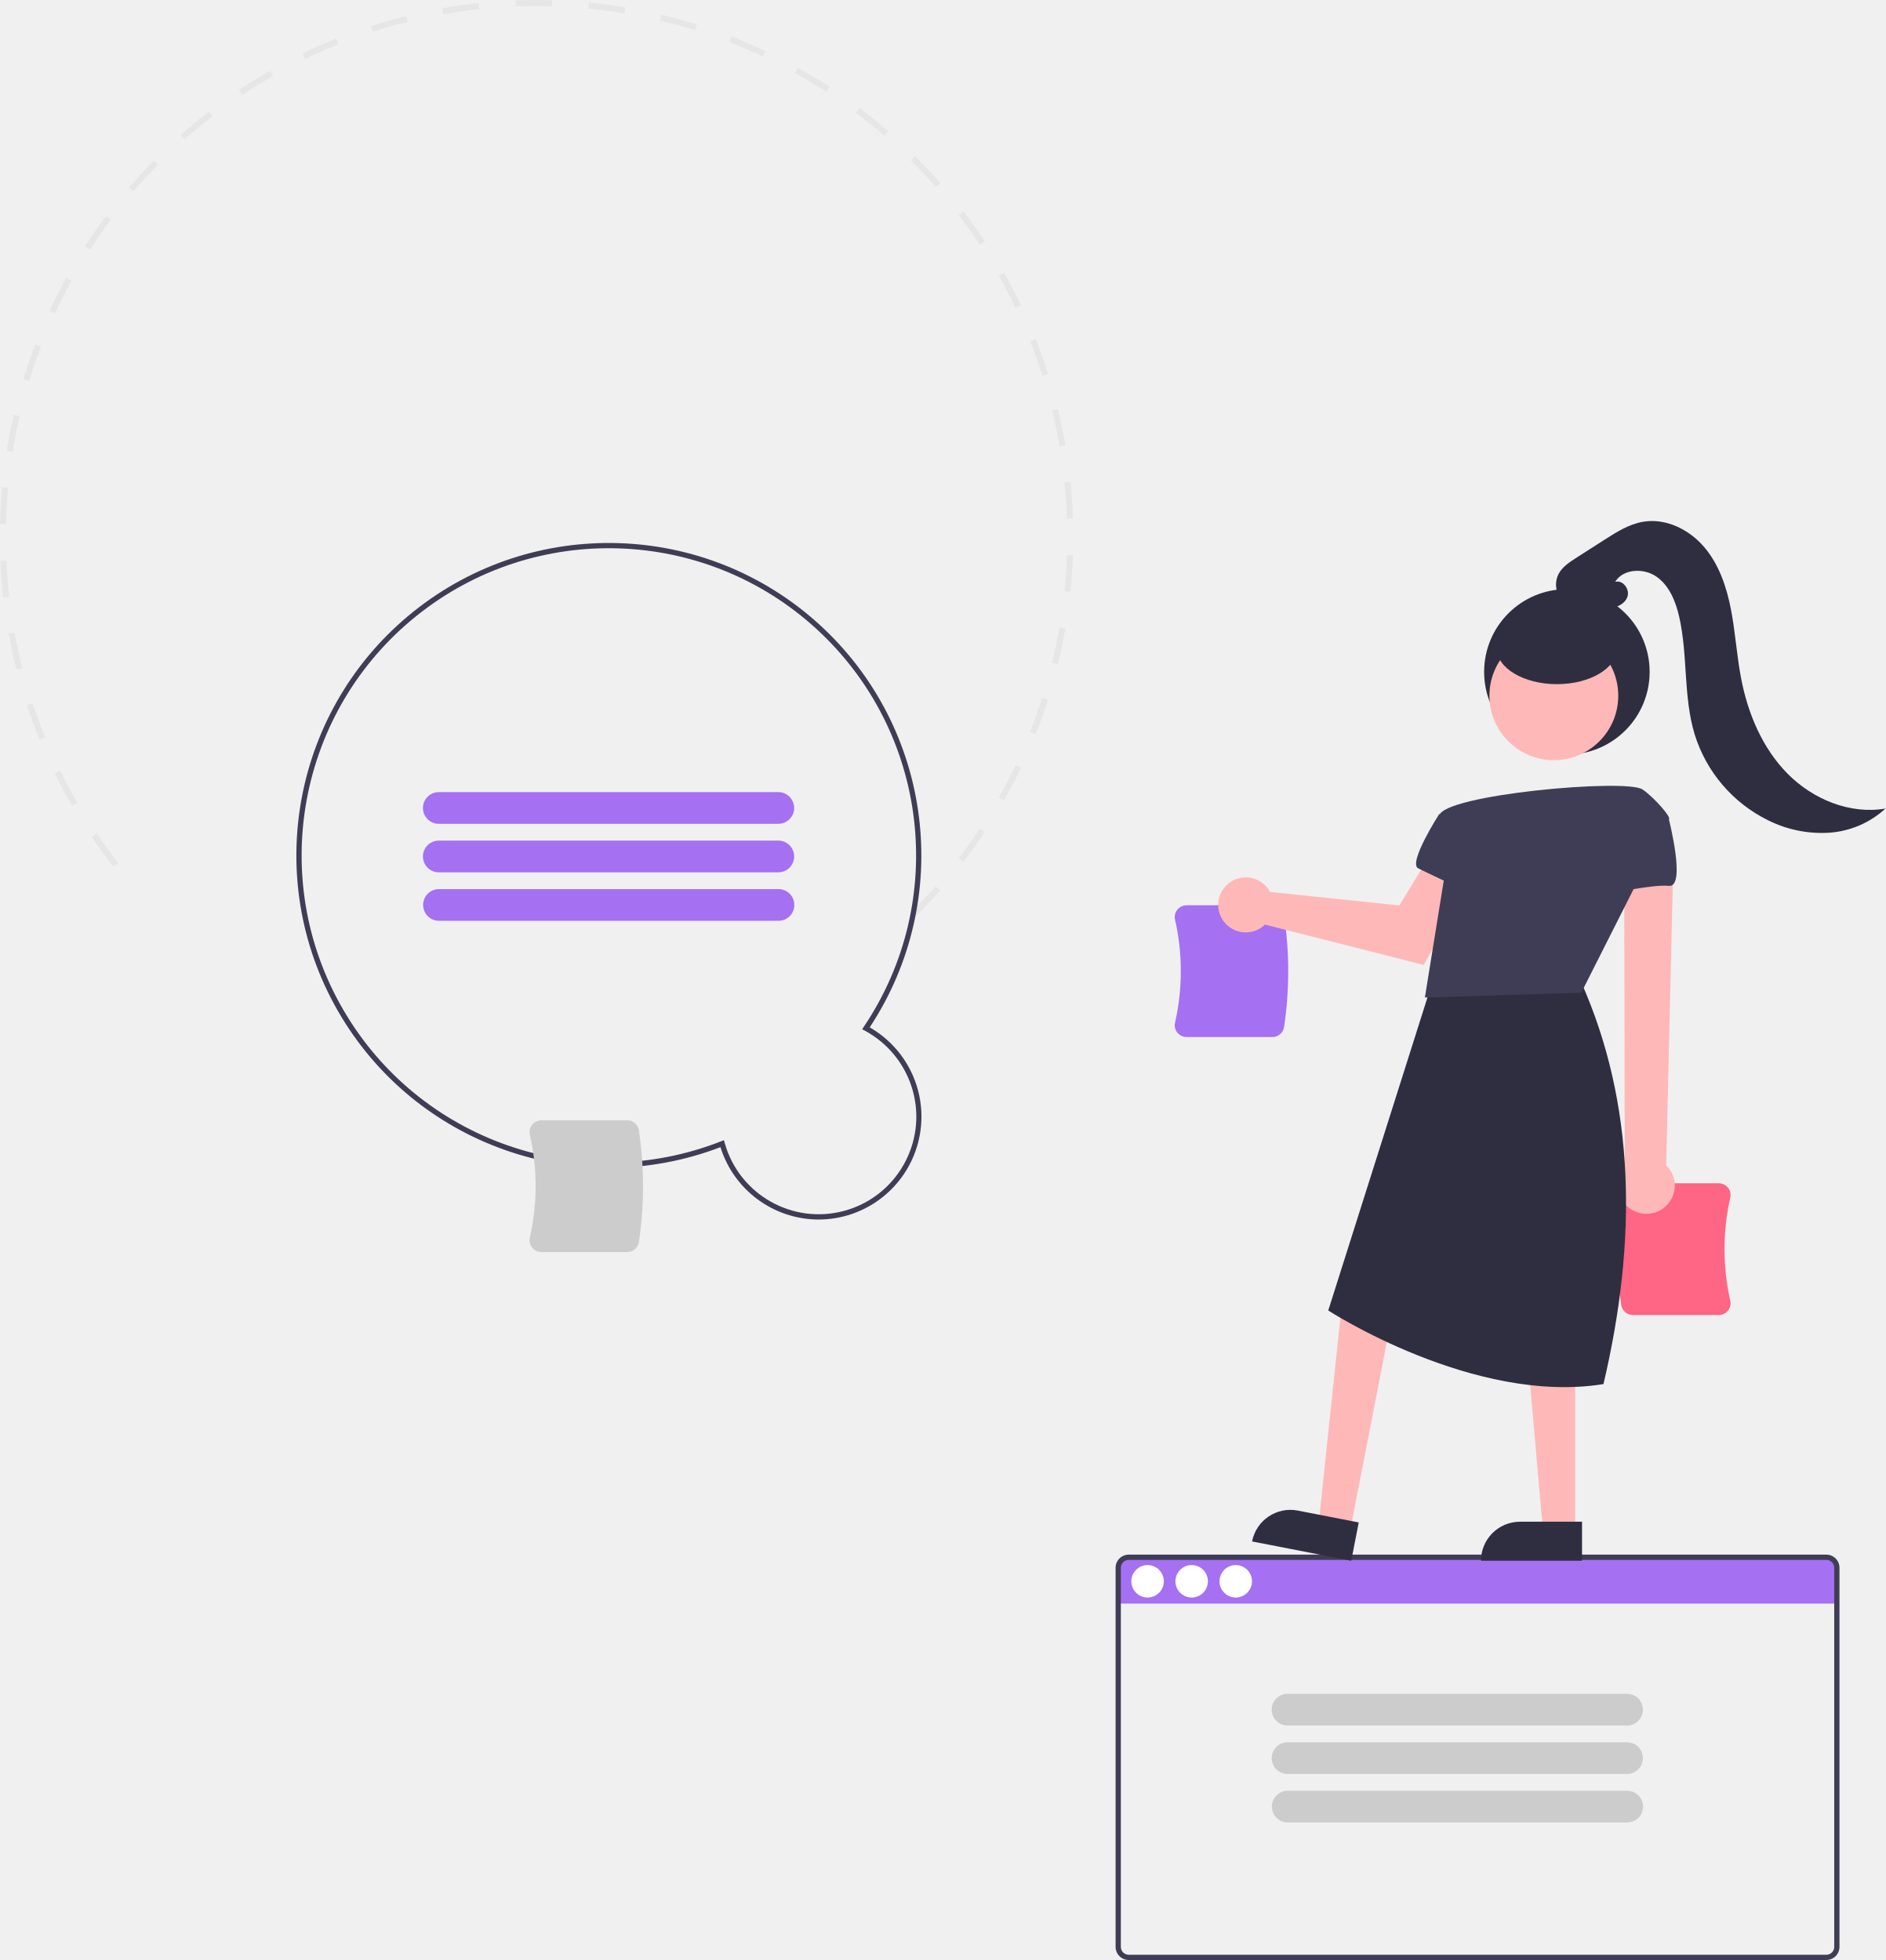
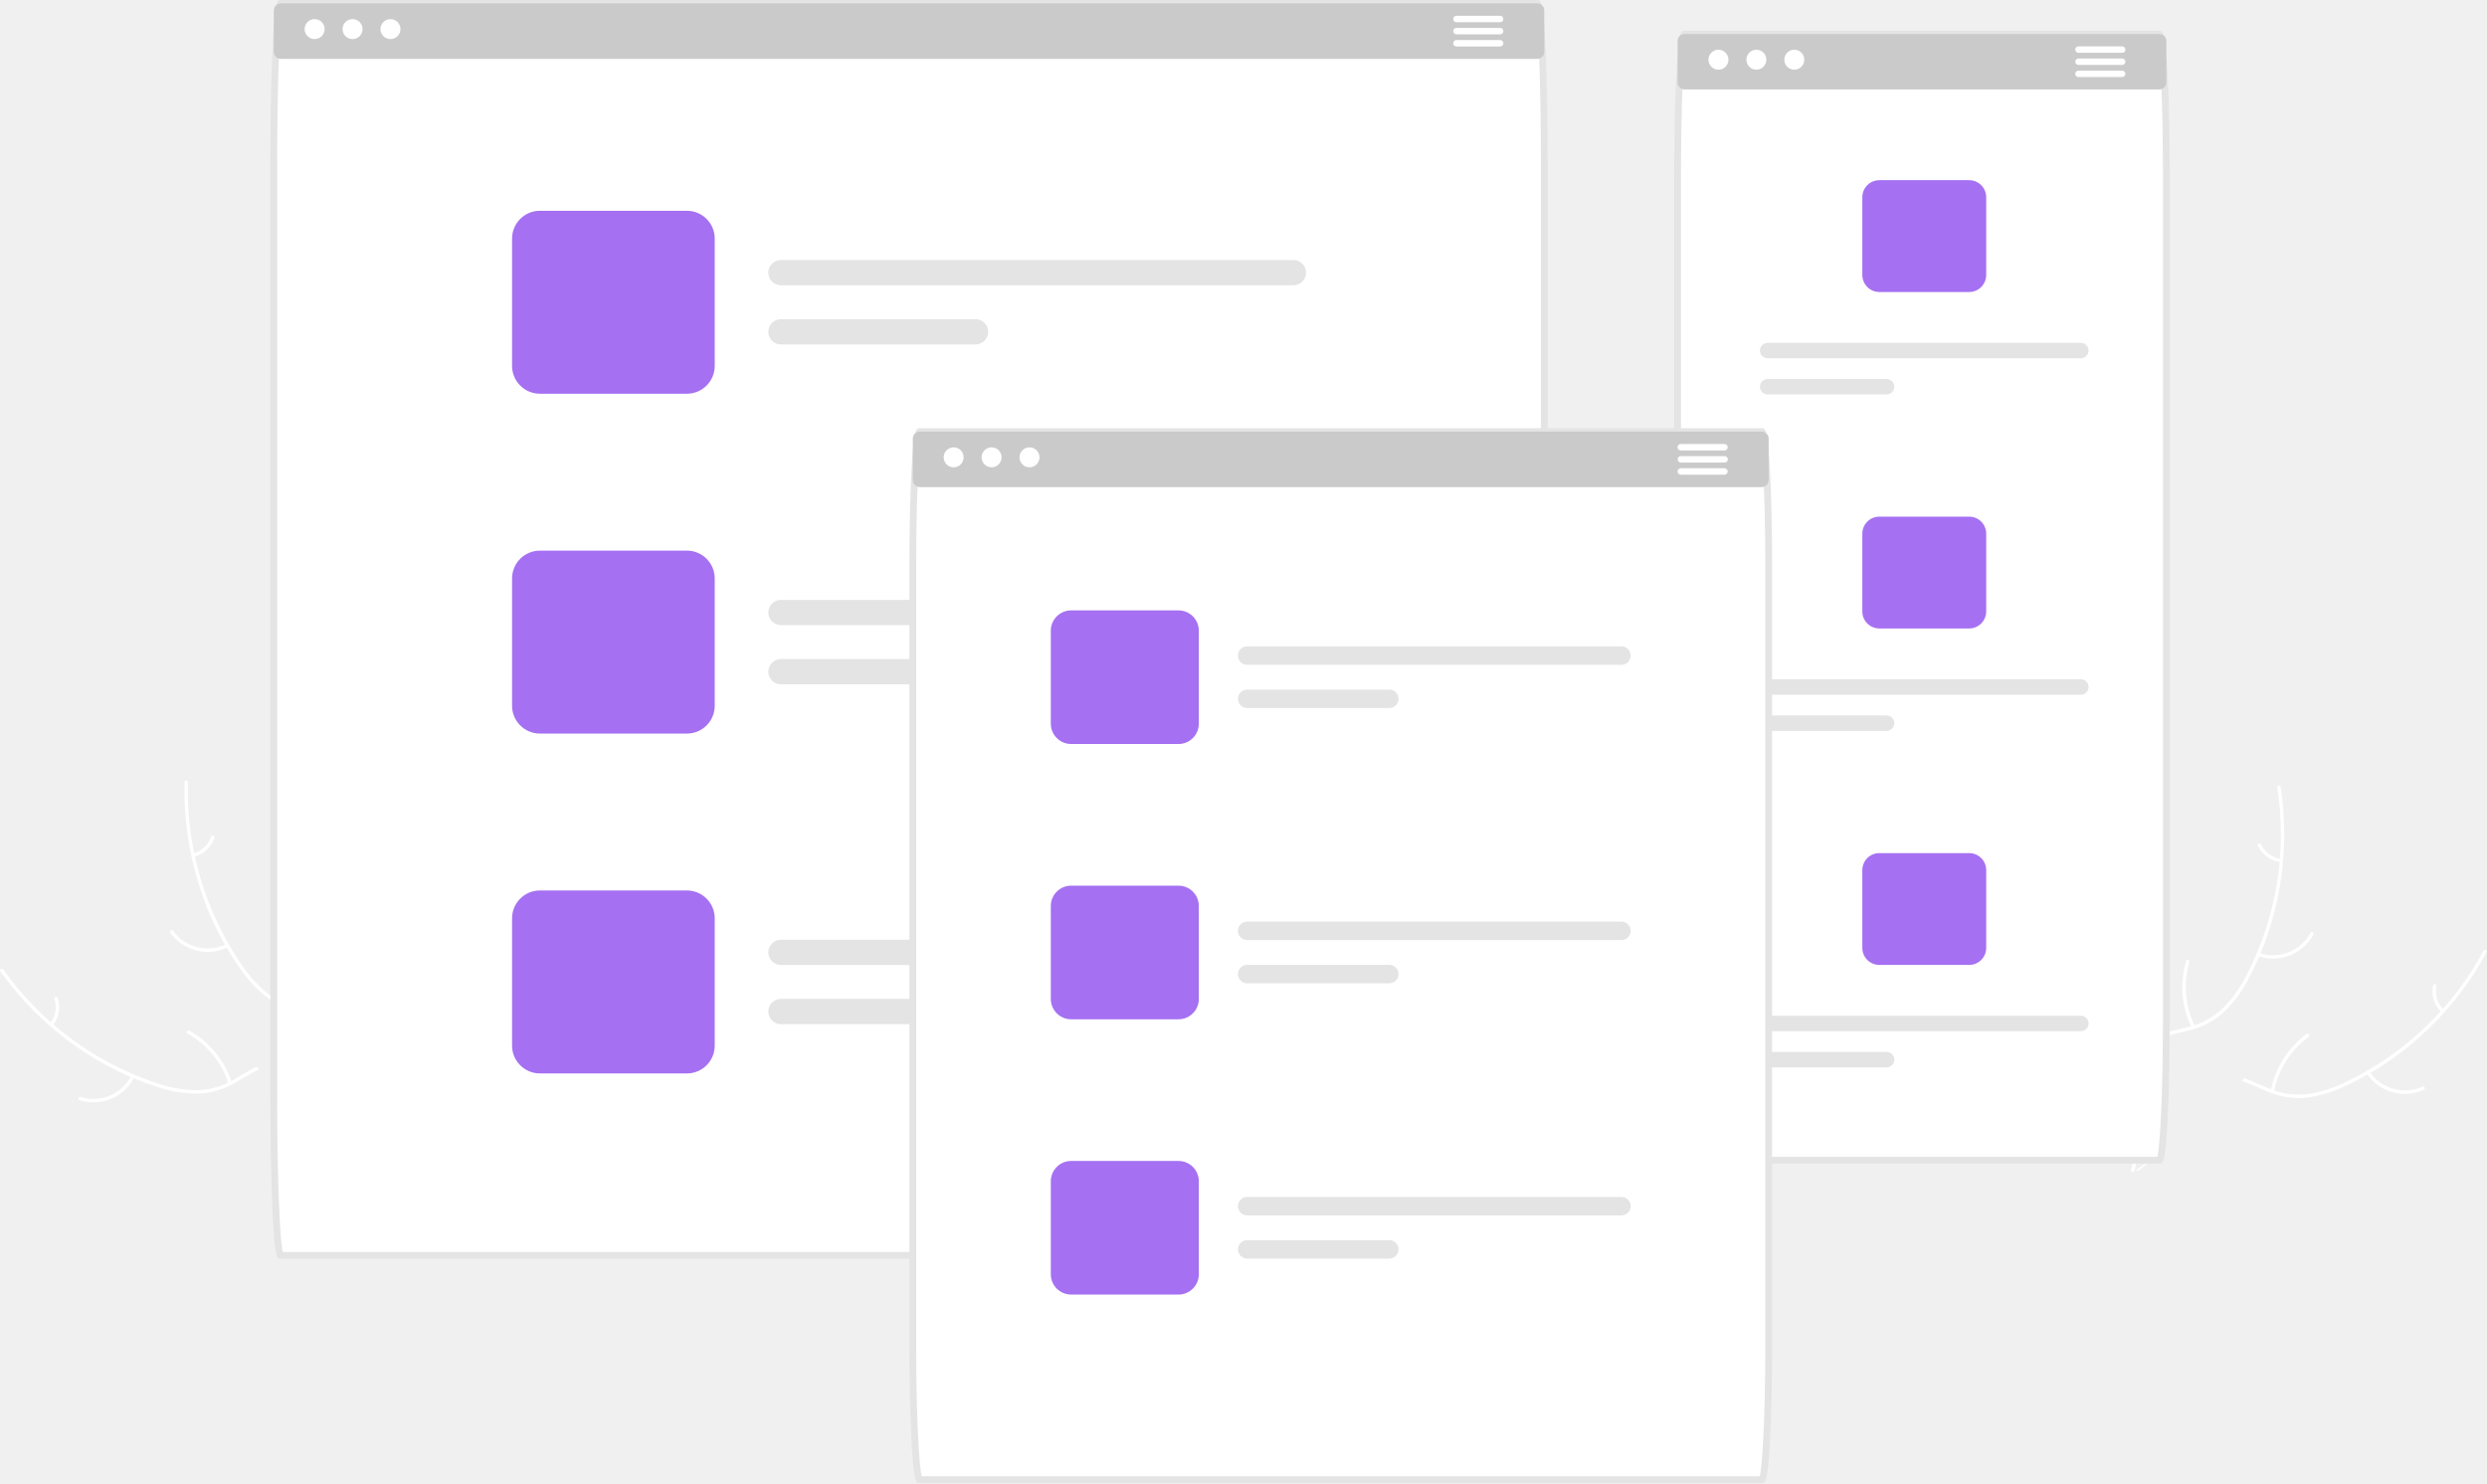
- <svg xmlns="http://www.w3.org/2000/svg" data-name="Layer 1" width="718.886" height="747.503" viewBox="0 0 718.886 747.503">
-   <path d="M941.416,687.818h-275v-13.5a4.505,4.505,0,0,1,4.5-4.5h266a4.505,4.505,0,0,1,4.5,4.5Z" transform="translate(-240.5572 -76.24863)" fill="#a570f2" />
-   <path d="M592.788,139.197c2.14,2.23,4.248,4.527,6.266,6.828l-1.729,1.516c-3.021-3.445-6.229-6.861-9.494-10.111l1.623-1.629Q591.135,137.474,592.788,139.197ZM579.187,126.247l-1.508,1.736c-3.482-3.026-7.106-5.962-10.771-8.731l1.386-1.834C571.999,120.218,575.665,123.188,579.187,126.247Zm28.754,30.624c2.831,3.707,5.564,7.552,8.124,11.43l-1.919,1.266c-2.531-3.833-5.233-7.635-8.033-11.3Zm-51.121-47.514-1.258,1.926c-3.855-2.516-7.848-4.928-11.867-7.171l1.12-2.008c4.066,2.269,8.105,4.709,12.005,7.253Zm66.564,70.907c2.291,4.051,4.47,8.237,6.477,12.439l-2.074.991c-1.986-4.156-4.141-8.294-6.405-12.3ZM532.339,95.697l-.978,2.081c-4.164-1.959-8.447-3.797-12.729-5.463l.835-2.143C523.797,91.858,528.127,93.716,532.339,95.697ZM635.473,205.579c1.715,4.341,3.299,8.792,4.706,13.229l-2.192.696c-1.392-4.387-2.957-8.788-4.653-13.08ZM506.242,85.544l-.685,2.195c-4.395-1.369-8.891-2.604-13.363-3.668l.532-2.238C497.249,82.91,501.796,84.159,506.242,85.544ZM643.964,232.325c1.102,4.533,2.061,9.156,2.848,13.742l-2.266.388c-.778-4.534-1.725-9.106-2.815-13.588ZM478.985,79.054l-.379,2.268c-4.541-.758-9.165-1.369-13.745-1.815l.222-2.289C469.717,77.67,474.393,78.287,478.985,79.054Zm169.726,180.916c.472,4.63.791,9.339.948,13.997l-2.298.077c-.155-4.605-.471-9.261-.938-13.84ZM451.087,76.335,451.021,78.633c-4.603-.133-9.269-.11-13.87.07l-.089-2.298C441.715,76.223,446.433,76.2,451.087,76.335ZM649.651,287.994c-.161,4.656-.486,9.364-.963,13.992l-2.287-.236c.472-4.577.792-9.231.952-13.835ZM423.069,77.433l.245,2.286c-4.573.493-9.195,1.151-13.734,1.956l-.401-2.263C413.769,78.596,418.443,77.931,423.069,77.433ZM646.774,315.876c-.792,4.589-1.754,9.206-2.857,13.724l-2.234-.545c1.091-4.467,2.041-9.033,2.826-13.572ZM395.451,82.338l.556,2.23c-4.473,1.115-8.962,2.399-13.345,3.818l-.708-2.187C386.387,84.763,390.927,83.464,395.451,82.338Zm244.679,260.757c-1.41,4.434-2.993,8.875-4.704,13.199l-2.138-.846c1.69-4.275,3.256-8.666,4.65-13.05ZM368.753,90.98l.858,2.133c-4.278,1.72-8.551,3.611-12.7,5.62l-1.002-2.069C360.105,94.631,364.427,92.718,368.753,90.98ZM629.829,369.133c-2.007,4.203-4.187,8.388-6.477,12.44l-2.001-1.132c2.265-4.006,4.419-8.143,6.404-12.299ZM343.505,103.214l1.144,1.996c-3.996,2.289-7.961,4.747-11.786,7.304l-1.277-1.911C335.454,108.017,339.464,105.531,343.505,103.214ZM616.031,393.535c-2.565,3.884-5.3,7.729-8.127,11.429l-1.827-1.396c2.796-3.658,5.499-7.459,8.035-11.299Zm-295.829-274.744,1.405,1.82c-3.637,2.811-7.229,5.787-10.677,8.847l-1.526-1.72C312.89,124.643,316.523,121.633,320.202,118.791ZM599.011,415.807c-3.069,3.491-6.302,6.928-9.609,10.213l-1.62-1.632c3.271-3.249,6.468-6.647,9.502-10.1ZM300.875,139.01c-3.234,3.284-6.393,6.717-9.389,10.204l-1.744-1.498c3.03-3.527,6.224-6.998,9.494-10.32ZM282.814,160.033c-2.757,3.696-5.417,7.528-7.906,11.391l-1.932-1.245c2.517-3.908,5.207-7.784,7.996-11.521ZM267.807,183.334c-2.217,4.029-4.323,8.186-6.257,12.356l-2.086-.967c1.956-4.218,4.086-8.422,6.329-12.497Zm-11.648,25.118c-1.645,4.302-3.16,8.711-4.503,13.106l-2.199-.672c1.358-4.445,2.891-8.905,4.554-13.255Zm-8.097,26.494c-1.042,4.49-1.94,9.068-2.672,13.604l-2.269-.365c.738-4.588,1.647-9.217,2.7-13.759Zm-4.408,27.361c-.421,4.584-.69,9.241-.797,13.845l-2.298-.054c.109-4.656.38-9.367.805-14.002Zm-.649,27.714c.207,4.606.575,9.259,1.093,13.83l-2.284.259c-.525-4.622-.897-9.328-1.106-13.986Zm3.126,27.553c.834,4.537,1.833,9.098,2.97,13.555l-2.228.569c-1.151-4.508-2.161-9.12-3.004-13.709ZM252.995,344.45c1.445,4.379,3.06,8.76,4.802,13.023l-2.128.869c-1.761-4.311-3.395-8.743-4.858-13.172Zm10.492,25.685c2.031,4.132,4.233,8.244,6.544,12.226l-1.988,1.155c-2.338-4.027-4.565-8.187-6.619-12.365Zm13.917,23.971c2.578,3.809,5.324,7.58,8.162,11.21l-1.813,1.416c-2.869-3.671-5.646-7.486-8.253-11.337Z" transform="translate(-240.5572 -76.24863)" fill="#e6e6e6" />
-   <path d="M552.653,541.35a39.271,39.271,0,0,1-37.391-27.598,119.141,119.141,0,1,1,56.901-45.686,39.241,39.241,0,0,1-19.51,73.284Zm-36.075-30.259.299,1.066a37.215,37.215,0,0,0,71.671-20.08,37.393,37.393,0,0,0-18.291-22.78l-.976-.522.618-.918a117.141,117.141,0,1,0-54.351,43.639Z" transform="translate(-240.5572 -76.24863)" fill="#3f3d56" />
-   <path d="M537.302,390.439H407.862a6.047,6.047,0,1,1,0-12.095h129.44a6.047,6.047,0,1,1,0,12.095Z" transform="translate(-240.5572 -76.24863)" fill="#a570f2" />
-   <path d="M537.302,408.931H407.862a6.047,6.047,0,1,1,0-12.095h129.44a6.047,6.047,0,1,1,0,12.095Z" transform="translate(-240.5572 -76.24863)" fill="#a570f2" />
-   <path d="M537.302,427.422H407.862a6.048,6.048,0,0,1,0-12.095h129.44a6.048,6.048,0,1,1,0,12.095Z" transform="translate(-240.5572 -76.24863)" fill="#a570f2" />
-   <path d="M936.916,823.751h-266a5.006,5.006,0,0,1-5-5V674.153a5.006,5.006,0,0,1,5-5h266a5.006,5.006,0,0,1,5,5V818.751A5.006,5.006,0,0,1,936.916,823.751Zm-266-152.598a3.003,3.003,0,0,0-3,3V818.751a3.003,3.003,0,0,0,3,3h266a3.003,3.003,0,0,0,3-3V674.153a3.003,3.003,0,0,0-3-3Z" transform="translate(-240.5572 -76.24863)" fill="#3f3d56" />
-   <circle cx="437.551" cy="603.07" r="6.192" fill="#fff" />
-   <circle cx="454.359" cy="603.07" r="6.192" fill="#fff" />
-   <circle cx="471.167" cy="603.07" r="6.192" fill="#fff" />
-   <path d="M725.698,471.746H692.987a4.515,4.515,0,0,1-3.549-1.711,4.413,4.413,0,0,1-.863-3.753,88.628,88.628,0,0,0,0-39.317,4.413,4.413,0,0,1,.863-3.753,4.515,4.515,0,0,1,3.549-1.711h32.711A4.492,4.492,0,0,1,730.158,425.371a144.857,144.857,0,0,1,0,42.503A4.492,4.492,0,0,1,725.698,471.746Z" transform="translate(-240.5572 -76.24863)" fill="#a570f2" />
-   <path d="M895.868,577.768H863.157a4.492,4.492,0,0,1-4.46-3.872,144.857,144.857,0,0,1,0-42.503,4.492,4.492,0,0,1,4.46-3.872h32.711a4.516,4.516,0,0,1,3.549,1.711,4.415,4.415,0,0,1,.863,3.754,88.63,88.63,0,0,0,0,39.317,4.415,4.415,0,0,1-.863,3.753A4.516,4.516,0,0,1,895.868,577.768Z" transform="translate(-240.5572 -76.24863)" fill="#ff6584" />
-   <path d="M874.695,537.095a10.743,10.743,0,0,0,1.148-16.433l2.853-121.771-18.853,2.772.199,119.765a10.801,10.801,0,0,0,14.653,15.667Z" transform="translate(-240.5572 -76.24863)" fill="#ffb8b8" />
-   <path d="M723.897,415.006a10.528,10.528,0,0,1,.886,1.401l49.324,5.164L789.2,396.833l16.096,8.784-21.929,38.63-60.497-15.383a10.496,10.496,0,1,1,1.027-13.858Z" transform="translate(-240.5572 -76.24863)" fill="#ffb8b8" />
-   <polygon points="514.808 583.563 502.775 581.219 512.144 492.313 531.904 495.772 514.808 583.563" fill="#ffb8b8" />
-   <path d="M733.902,653.055H757.546a0,0,0,0,1,0,0v14.887a0,0,0,0,1,0,0H719.016a0,0,0,0,1,0,0v0A14.887,14.887,0,0,1,733.902,653.055Z" transform="translate(-100.6792 -205.1998) rotate(11.02066)" fill="#2f2e41" />
-   <polygon points="600.574 583.855 588.314 583.854 582.482 517.415 600.576 517.415 600.574 583.855" fill="#ffb8b8" />
-   <path d="M579.557,580.351H603.201a0,0,0,0,1,0,0v14.887a0,0,0,0,1,0,0H564.67a0,0,0,0,1,0,0v0A14.887,14.887,0,0,1,579.557,580.351Z" fill="#2f2e41" />
-   <path d="M791.32,436.157,746.998,576.035s55.476,36.093,104.936,28.072c12.977-55.242,12.131-106.845-8.48-153.245Z" transform="translate(-240.5572 -76.24863)" fill="#2f2e41" />
-   <circle cx="597.424" cy="256.237" r="31.553" fill="#2f2e41" />
-   <circle cx="592.451" cy="265.342" r="24.561" fill="#ffb8b8" />
-   <path d="M789.314,387.365c-.212,1.32,3.342,14.704,3.342,14.704l-8.813,54.593,59.61-1.791,33.419-66.17c1.192-.521-5.49-8.245-10.026-11.363C860.59,373.039,790.601,379.341,789.314,387.365Z" transform="translate(-240.5572 -76.24863)" fill="#3f3d56" />
-   <path d="M792.656,388.034l-3.342-1.337s-12.031,18.715-8.021,20.72,14.036,6.684,14.036,6.684Z" transform="translate(-240.5572 -76.24863)" fill="#3f3d56" />
-   <path d="M868.852,383.355l8.021,5.347s6.684,26.067,0,25.399-22.057,3.342-22.725,2.005S868.852,383.355,868.852,383.355Z" transform="translate(-240.5572 -76.24863)" fill="#3f3d56" />
-   <ellipse cx="593.619" cy="247.136" rx="22.98" ry="13.788" fill="#2f2e41" />
-   <path d="M837.525,306.507a9.109,9.109,0,0,1-2.823-11.157c1.413-2.824,4.196-4.659,6.856-6.362l10.851-6.944c4.533-2.901,9.222-5.864,14.524-6.791,8.689-1.52,17.665,2.902,23.387,9.616s8.62,15.399,10.269,24.065,2.177,17.516,3.85,26.177c2.593,13.431,8.153,26.608,17.793,36.314s23.728,15.501,37.212,13.194a35.198,35.198,0,0,1-21.613,9.222,45.809,45.809,0,0,1-23.203-4.786,54.498,54.498,0,0,1-27.925-32.729c-4.39-14.451-2.547-30.112-5.897-44.838-1.325-5.824-3.716-11.808-8.589-15.263s-12.732-3.136-15.855,1.956c2.84-.926,5.629,2.662,4.746,5.515s-4.125,4.416-7.112,4.387-5.805-1.28-8.573-2.401-5.727-2.152-8.682-1.718" transform="translate(-240.5572 -76.24863)" fill="#2f2e41" />
-   <path d="M479.698,553.746H446.987a4.515,4.515,0,0,1-3.549-1.711,4.414,4.414,0,0,1-.863-3.753,88.628,88.628,0,0,0,0-39.317,4.414,4.414,0,0,1,.863-3.753,4.515,4.515,0,0,1,3.549-1.711h32.711a4.492,4.492,0,0,1,4.46,3.872,144.857,144.857,0,0,1,0,42.503A4.492,4.492,0,0,1,479.698,553.746Z" transform="translate(-240.5572 -76.24863)" fill="#ccc" />
-   <path d="M860.915,734.319H731.475a6.047,6.047,0,1,1,0-12.095h129.44a6.047,6.047,0,1,1,0,12.095Z" transform="translate(-240.5572 -76.24863)" fill="#ccc" />
-   <path d="M860.915,752.811H731.475a6.047,6.047,0,1,1,0-12.095h129.44a6.047,6.047,0,1,1,0,12.095Z" transform="translate(-240.5572 -76.24863)" fill="#ccc" />
-   <path d="M860.915,771.302H731.475a6.048,6.048,0,0,1,0-12.095h129.44a6.048,6.048,0,1,1,0,12.095Z" transform="translate(-240.5572 -76.24863)" fill="#ccc" />
+ <svg xmlns="http://www.w3.org/2000/svg" data-name="Layer 1" width="731.662" height="436.38" viewBox="0 0 731.662 436.38">
+   <path d="M277.281,566.582c-21.535-7.834-40.23-26.574-42.601-49.367a105.583,105.583,0,0,0,70.661,16.18c9.531-1.236,20.003-3.603,28.159,1.481,5.075,3.163,8.226,8.78,9.671,14.583,1.445,5.803,1.38,11.861,1.306,17.841l.671,1.334C322.652,573,298.816,574.416,277.281,566.582Z" transform="translate(-234.1692 -231.8101)" fill="#f0f0f0" />
+   <path d="M235.147,517.101a90.245,90.245,0,0,0,44.499,33.208,38.862,38.862,0,0,0,11.96,2.286,22.289,22.289,0,0,0,11.315-3.096c3.234-1.823,6.331-4.061,9.951-5.066a13.648,13.648,0,0,1,11.009,1.838c4.061,2.549,6.963,6.406,9.67,10.276,3.006,4.297,6.06,8.807,10.752,11.416.569.316.045,1.18-.523.864-8.164-4.538-11.186-14.165-18.135-20.017-3.242-2.731-7.327-4.501-11.612-3.619-3.747.772-6.942,3.078-10.201,4.951a23.784,23.784,0,0,1-10.951,3.439,35.927,35.927,0,0,1-12.004-1.818,87.554,87.554,0,0,1-24.508-12.173,91.845,91.845,0,0,1-22.111-22.007c-.375-.529.515-1.008.888-.482Z" transform="translate(-234.1692 -231.8101)" fill="#fff" />
+   <path d="M273.749,548.68a13.54,13.54,0,0,1-16.126,6.879c-.62-.195-.346-1.167.274-.972a12.537,12.537,0,0,0,14.988-6.43c.288-.583,1.15-.057.864.523Z" transform="translate(-234.1692 -231.8101)" fill="#fff" />
+   <path d="M301.403,550.64a26.097,26.097,0,0,0-12.048-14.715c-.567-.318-.044-1.182.523-.864a27.144,27.144,0,0,1,12.506,15.338c.199.62-.783.858-.981.241Z" transform="translate(-234.1692 -231.8101)" fill="#fff" />
+   <path d="M248.941,532.87a7.664,7.664,0,0,0,1.262-7.162c-.207-.617.776-.855.981-.241a8.588,8.588,0,0,1-1.379,7.926.522.522,0,0,1-.693.171.508.508,0,0,1-.171-.693Z" transform="translate(-234.1692 -231.8101)" fill="#fff" />
+   <path d="M289.032,461.845c.14.382.28.764.428,1.148a100.932,100.932,0,0,0,6.94,14.829c.204.37.416.743.63,1.106a106.405,106.405,0,0,0,25.675,29.588,103.332,103.332,0,0,0,13.011,8.787c6.289,3.583,13.393,6.968,17.995,12.263a17.726,17.726,0,0,1,1.353,1.727l-8.342,36.418c-.06.073-.113.149-.173.222l-.267,1.469c-.244-.117-.495-.244-.739-.362-.142-.068-.282-.143-.424-.211-.094-.048-.188-.096-.276-.133-.031-.016-.063-.032-.086-.046-.088-.038-.165-.082-.244-.117q-2.105-1.059-4.203-2.152c-.008-.002-.008-.002-.015-.012a151.935,151.935,0,0,1-29.866-19.958c-.269-.237-.547-.475-.813-.728a98.602,98.602,0,0,1-11.118-11.633,87.173,87.173,0,0,1-5.177-7.141,72.487,72.487,0,0,1-9.195-20.715c-3.905-14.642-3.083-30.369,4.327-43.363C288.646,462.5,288.834,462.175,289.032,461.845Z" transform="translate(-234.1692 -231.8101)" fill="#f0f0f0" />
+   <path d="M289.476,462.033A90.245,90.245,0,0,0,305.012,515.339a38.863,38.863,0,0,0,8.173,9.026,22.289,22.289,0,0,0,10.898,4.341c3.679.492,7.5.569,10.996,1.946a13.648,13.648,0,0,1,7.684,8.096c1.707,4.48,1.703,9.307,1.534,14.027-.187,5.24-.464,10.681,1.712,15.588.264.595-.674.969-.938.375-3.786-8.539-.404-18.045-2.428-26.901-.945-4.132-3.141-8.005-7.093-9.881-3.456-1.64-7.396-1.723-11.126-2.188a23.785,23.785,0,0,1-10.814-3.847,35.928,35.928,0,0,1-8.49-8.678,87.554,87.554,0,0,1-12.239-24.475,91.845,91.845,0,0,1-4.404-30.884c.019-.648,1.018-.495.999.149Z" transform="translate(-234.1692 -231.8101)" fill="#fff" />
+   <path d="M301.285,510.487a13.54,13.54,0,0,1-17.018-4.216c-.378-.529.426-1.141.804-.611a12.537,12.537,0,0,0,15.838,3.89c.581-.292.952.647.375.938Z" transform="translate(-234.1692 -231.8101)" fill="#fff" />
+   <path d="M322.185,528.702a26.097,26.097,0,0,0-.76-19.003c-.262-.596.676-.97.938-.375a27.144,27.144,0,0,1,.751,19.776c-.215.615-1.142.214-.928-.398Z" transform="translate(-234.1692 -231.8101)" fill="#fff" />
+   <path d="M290.996,482.928a7.664,7.664,0,0,0,5.32-4.958c.207-.617,1.134-.215.928.398a8.588,8.588,0,0,1-5.873,5.498.522.522,0,0,1-.656-.281.508.508,0,0,1,.281-.656Z" transform="translate(-234.1692 -231.8101)" fill="#fff" />
+   <path d="M929.098,565.83c20.409-10.422,36.658-31.318,36.21-54.229A105.583,105.583,0,0,1,897.171,536.343c-9.611-.055-20.294-1.117-27.764,4.931-4.648,3.763-7.084,9.724-7.805,15.661-.721,5.937.088,11.94.897,17.866l-.502,1.406C884.859,577.776,908.689,576.252,929.098,565.83Z" transform="translate(-234.1692 -231.8101)" fill="#f0f0f0" />
+   <path d="M964.83,511.545a90.245,90.245,0,0,1-40.079,38.426,38.863,38.863,0,0,1-11.588,3.739,22.289,22.289,0,0,1-11.61-1.681c-3.433-1.411-6.782-3.253-10.499-3.805a13.648,13.648,0,0,0-10.7,3.177c-3.716,3.029-6.123,7.213-8.334,11.386-2.455,4.634-4.931,9.485-9.267,12.651-.525.384.1,1.176.625.793,7.544-5.507,9.36-15.432,15.537-22.094,2.882-3.109,6.719-5.367,11.08-5.019,3.813.305,7.268,2.201,10.732,3.66a23.784,23.784,0,0,0,11.291,2.067,35.928,35.928,0,0,0,11.689-3.279,87.554,87.554,0,0,0,22.825-15.094,91.845,91.845,0,0,0,19.238-24.558c.307-.571-.635-.937-.94-.37Z" transform="translate(-234.1692 -231.8101)" fill="#fff" />
+   <path d="M930.403,547.629a13.54,13.54,0,0,0,16.85,4.845c.591-.27.2-1.201-.392-.931a12.537,12.537,0,0,1-15.664-4.539c-.357-.543-1.148.085-.793.625Z" transform="translate(-234.1692 -231.8101)" fill="#fff" />
+   <path d="M903.199,552.974a26.097,26.097,0,0,1,10.148-16.085c.524-.385-.102-1.178-.625-.793a27.144,27.144,0,0,0-10.526,16.759c-.121.64.883.755,1.003.119Z" transform="translate(-234.1692 -231.8101)" fill="#fff" />
+   <path d="M953.079,528.89a7.664,7.664,0,0,1-2.133-6.952c.129-.638-.875-.753-1.003-.119a8.588,8.588,0,0,0,2.343,7.697.522.522,0,0,0,.709.084.508.508,0,0,0,.084-.709Z" transform="translate(-234.1692 -231.8101)" fill="#fff" />
+   <path d="M904.561,463.331c-.092.396-.184.792-.284,1.192a100.932,100.932,0,0,1-5.064,15.57c-.157.393-.321.788-.489,1.175a106.405,106.405,0,0,1-21.844,32.52,103.332,103.332,0,0,1-11.832,10.32c-5.801,4.329-12.435,8.561-16.351,14.382a17.728,17.728,0,0,0-1.131,1.88l12.755,35.117c.069.065.13.134.199.199l.445,1.425c.228-.147.461-.303.689-.45.133-.084.262-.177.395-.261.087-.059.175-.118.257-.166.029-.019.058-.039.079-.056.082-.048.154-.101.228-.147q1.959-1.31,3.907-2.652c.008-.003.008-.003.013-.014a151.936,151.936,0,0,0,27.186-23.478c.238-.268.485-.539.717-.823a98.603,98.603,0,0,0,9.603-12.911,87.168,87.168,0,0,0,4.26-7.723,72.487,72.487,0,0,0,6.579-21.688c2.075-15.01-.673-30.518-9.624-42.503C905.025,463.934,904.798,463.635,904.561,463.331Z" transform="translate(-234.1692 -231.8101)" fill="#f0f0f0" />
+   <path d="M904.144,463.572a90.245,90.245,0,0,1-8.866,54.812,38.863,38.863,0,0,1-7.002,9.962,22.289,22.289,0,0,1-10.282,5.648c-3.591.94-7.373,1.486-10.673,3.283a13.648,13.648,0,0,0-6.631,8.979c-1.144,4.656-.546,9.446.201,14.109.83,5.178,1.773,10.543.217,15.681-.189.623.788.879.977.257,2.708-8.939-1.817-17.957-.897-26.995.43-4.217,2.133-8.331,5.825-10.678,3.229-2.052,7.128-2.619,10.772-3.539a23.784,23.784,0,0,0,10.259-5.147,35.928,35.928,0,0,0,7.359-9.656,87.554,87.554,0,0,0,9.137-25.794,91.845,91.845,0,0,0,.575-31.191c-.099-.641-1.071-.366-.973.271Z" transform="translate(-234.1692 -231.8101)" fill="#fff" />
+   <path d="M898.381,513.111a13.54,13.54,0,0,0,16.371-6.276c.31-.571-.563-1.08-.873-.508a12.537,12.537,0,0,1-15.24,5.807c-.612-.218-.866.759-.257.977Z" transform="translate(-234.1692 -231.8101)" fill="#fff" />
+   <path d="M879.878,533.757a26.097,26.097,0,0,1-1.581-18.953c.186-.623-.791-.88-.977-.257a27.144,27.144,0,0,0,1.685,19.719c.289.584,1.159.072.872-.509Z" transform="translate(-234.1692 -231.8101)" fill="#fff" />
+   <path d="M905.204,484.496a7.664,7.664,0,0,1-5.889-4.267c-.281-.587-1.152-.074-.872.509a8.588,8.588,0,0,0,6.504,4.735.522.522,0,0,0,.617-.36.508.508,0,0,0-.36-.617Z" transform="translate(-234.1692 -231.8101)" fill="#fff" />
+   <path d="M871.498,246.81h-143.79v9.25a2.04,2.04,0,0,0,.46,1.3c-.29,7.23-.46,16.46-.46,26.49v247.3c0,23.18.93,42.04,2.07,42.04h139.65c1.14,0,2.07-18.86,2.07-42.04v-247.3c0-10.03-.17-19.26-.46-26.49a2.039,2.039,0,0,0,.46-1.3Z" transform="translate(-234.1692 -231.8101)" fill="#fff" />
+   <path d="M869.429,574.19H729.779c-1.088,0-1.807,0-2.461-13.278-.393-7.968-.609-18.538-.609-29.762V283.85c0-9.694.164-19.116.461-26.53.186-4.452.399-8.018.633-10.6.459-5.056.896-5.91,1.976-5.91h139.65c1.079,0,1.516.854,1.976,5.91.235,2.592.448,6.158.633,10.598l0.0.002c.297,7.407.461,16.829.461,26.53V531.15c0,11.224-.216,21.794-.609,29.762C871.236,574.19,870.517,574.19,869.429,574.19Zm-139.082-2H868.86c.724-2.733,1.638-17.57,1.638-41.04V283.85c0-9.675-.163-19.068-.459-26.448h-0c-.184-4.408-.395-7.941-.626-10.501a28.884,28.884,0,0,0-.562-4.09H730.356a28.896,28.896,0,0,0-.562,4.09c-.231,2.55-.442,6.083-.627,10.501-.296,7.387-.459,16.78-.459,26.448V531.15C728.708,554.619,729.623,569.457,730.347,572.19Z" transform="translate(-234.1692 -231.8101)" fill="#e4e4e4" />
+   <path d="M869.429,241.81H729.779a2.074,2.074,0,0,0-2.07,2.07v12.18a2.04,2.04,0,0,0,.46,1.3,2.079,2.079,0,0,0,1.61.77h139.65a2.08,2.08,0,0,0,1.61-.77,2.039,2.039,0,0,0,.46-1.3v-12.18A2.074,2.074,0,0,0,869.429,241.81Z" transform="translate(-234.1692 -231.8101)" fill="#cacaca" />
+   <circle id="b800b2fc-3bcc-4a40-9972-a80335d602c8" data-name="Ellipse 90" cx="505.559" cy="17.565" r="2.94" fill="#fff" />
+   <circle id="fa63cc97-e384-451c-9b8c-3b6845b8b0f6" data-name="Ellipse 91" cx="516.717" cy="17.565" r="2.94" fill="#fff" />
+   <circle id="beaeadfc-8efd-4e6c-adaf-945ac9d4d623" data-name="Ellipse 92" cx="527.875" cy="17.565" r="2.94" fill="#fff" />
+   <path d="M858.498,245.45H845.648a.956.956,0,0,0-.95.95.801.801,0,0,0,.1.41.943.943,0,0,0,.85.54h12.85a.948.948,0,0,0,.86-.54.914.914,0,0,0,.09-.41A.95.95,0,0,0,858.498,245.45Z" transform="translate(-234.1692 -231.8101)" fill="#fff" />
+   <path d="M858.498,249.02H845.648a.95.95,0,0,0,0,1.9h12.85a.95.95,0,1,0,0-1.9Z" transform="translate(-234.1692 -231.8101)" fill="#fff" />
+   <path d="M858.498,252.59H845.648a.95.95,0,0,0,0,1.9h12.85a.95.95,0,1,0,0-1.9Z" transform="translate(-234.1692 -231.8101)" fill="#fff" />
+   <path d="M813.498,284.83H787.058a5.002,5.002,0,0,0-5,5v22.9a5.008,5.008,0,0,0,5,5h26.44a5.015,5.015,0,0,0,5-5v-22.9A5.008,5.008,0,0,0,813.498,284.83Z" transform="translate(-234.1692 -231.8101)" fill="#a570f2" />
+   <path d="M846.349,332.69h-92.15a2.27,2.27,0,1,0,0,4.54h92.15a2.27,2.27,0,1,0,0-4.54Z" transform="translate(-234.1692 -231.8101)" fill="#e4e4e4" />
+   <path d="M789.199,343.33h-35a2.27,2.27,0,1,0,0,4.54h35a2.27,2.27,0,1,0,0-4.54Z" transform="translate(-234.1692 -231.8101)" fill="#e4e4e4" />
+   <path d="M813.498,383.83H787.058a5.002,5.002,0,0,0-5,5v22.9a5.008,5.008,0,0,0,5,5h26.44a5.015,5.015,0,0,0,5-5v-22.9A5.008,5.008,0,0,0,813.498,383.83Z" transform="translate(-234.1692 -231.8101)" fill="#a570f2" />
+   <path d="M846.349,431.69h-92.15a2.27,2.27,0,1,0,0,4.54h92.15a2.27,2.27,0,1,0,0-4.54Z" transform="translate(-234.1692 -231.8101)" fill="#e4e4e4" />
+   <path d="M789.199,442.33h-35a2.27,2.27,0,1,0,0,4.54h35a2.27,2.27,0,1,0,0-4.54Z" transform="translate(-234.1692 -231.8101)" fill="#e4e4e4" />
+   <path d="M813.498,482.83H787.058a5.002,5.002,0,0,0-5,5v22.9a5.008,5.008,0,0,0,5,5h26.44a5.015,5.015,0,0,0,5-5v-22.9A5.008,5.008,0,0,0,813.498,482.83Z" transform="translate(-234.1692 -231.8101)" fill="#a570f2" />
+   <path d="M846.349,530.69h-92.15a2.27,2.27,0,1,0,0,4.54h92.15a2.27,2.27,0,1,0,0-4.54Z" transform="translate(-234.1692 -231.8101)" fill="#e4e4e4" />
+   <path d="M789.199,541.33h-35a2.27,2.27,0,1,0,0,4.54h35a2.27,2.27,0,1,0,0-4.54Z" transform="translate(-234.1692 -231.8101)" fill="#e4e4e4" />
+   <path d="M688.498,234.88a2.074,2.074,0,0,0-2.07-2.07H316.779a2.074,2.074,0,0,0-2.07,2.07v12.18a2.017,2.017,0,0,0,.53,1.37c-.33,8.27-.53,19.17-.53,31.11v274.91c0,25.78.93,46.74,2.07,46.74h369.65c1.14,0,2.07-20.96,2.07-46.74v-274.91c0-11.94-.2-22.84-.53-31.11a2.016,2.016,0,0,0,.53-1.37Z" transform="translate(-234.1692 -231.8101)" fill="#fff" />
+   <path d="M686.429,602.19H316.779c-1.13,0-1.812,0-2.462-14.658-.392-8.855-.609-20.604-.609-33.082V279.54c0-11.507.189-22.57.531-31.15.657-16.58,1.406-16.58,2.539-16.58h369.65c1.133,0,1.882.003,2.539,16.58h0c.342,8.572.531,19.635.531,31.15V554.45c0,12.479-.216,24.228-.608,33.082C688.241,602.19,687.558,602.19,686.429,602.19Zm-369.066-2H685.845c.818-3.135,1.654-20.74,1.654-45.74V279.54c0-11.489-.188-22.524-.529-31.07v-0c-.416-10.503-.903-13.7-1.135-14.66H317.373c-.233.96-.719,4.156-1.135,14.66-.341,8.555-.529,19.589-.529,31.07V554.45C315.708,579.45,316.544,597.054,317.362,600.19Z" transform="translate(-234.1692 -231.8101)" fill="#e4e4e4" />
+   <path d="M686.429,232.81H316.779a2.074,2.074,0,0,0-2.07,2.07v12.18a2.017,2.017,0,0,0,.53,1.37,2.051,2.051,0,0,0,1.54.7h369.65a2.051,2.051,0,0,0,1.54-.7,2.016,2.016,0,0,0,.53-1.37v-12.18A2.074,2.074,0,0,0,686.429,232.81Z" transform="translate(-234.1692 -231.8101)" fill="#cacaca" />
+   <circle id="b7005a6f-2f7f-4001-b097-d8b6c117468f" data-name="Ellipse 90" cx="92.559" cy="8.565" r="2.94" fill="#fff" />
+   <circle id="a0adf4f5-8105-4330-a35a-c3adb8f4e7bc" data-name="Ellipse 91" cx="103.717" cy="8.565" r="2.94" fill="#fff" />
+   <circle id="a64b73a5-7207-44c1-bcaf-f99ab7b9c6dc" data-name="Ellipse 92" cx="114.875" cy="8.565" r="2.94" fill="#fff" />
+   <path d="M675.498,236.45H662.648a.95.95,0,0,0,0,1.9h12.85a.95.95,0,1,0,0-1.9Z" transform="translate(-234.1692 -231.8101)" fill="#fff" />
+   <path d="M675.498,240.02H662.648a.95.95,0,0,0,0,1.9h12.85a.95.95,0,1,0,0-1.9Z" transform="translate(-234.1692 -231.8101)" fill="#fff" />
+   <path d="M675.498,243.59H662.648a.95.95,0,0,0,0,1.9h12.85a.95.95,0,1,0,0-1.9Z" transform="translate(-234.1692 -231.8101)" fill="#fff" />
+   <path d="M436.259,293.83H392.998a8.19,8.19,0,0,0-8.18,8.18v37.47a8.19,8.19,0,0,0,8.18,8.18h43.26a8.19,8.19,0,0,0,8.18-8.18V302.01A8.19,8.19,0,0,0,436.259,293.83Z" transform="translate(-234.1692 -231.8101)" fill="#a570f2" />
+   <path d="M614.688,308.32H463.909a3.715,3.715,0,0,0,0,7.43H614.688a3.715,3.715,0,0,0,0-7.43Z" transform="translate(-234.1692 -231.8101)" fill="#e4e4e4" />
+   <path d="M521.179,325.73h-57.27a3.715,3.715,0,0,0,0,7.43h57.27a3.715,3.715,0,0,0,0-7.43Z" transform="translate(-234.1692 -231.8101)" fill="#e4e4e4" />
+   <path d="M436.259,393.83H392.998a8.19,8.19,0,0,0-8.18,8.18v37.47a8.19,8.19,0,0,0,8.18,8.18h43.26a8.19,8.19,0,0,0,8.18-8.18V402.01A8.19,8.19,0,0,0,436.259,393.83Z" transform="translate(-234.1692 -231.8101)" fill="#a570f2" />
+   <path d="M614.688,408.32H463.909a3.715,3.715,0,0,0,0,7.43H614.688a3.715,3.715,0,0,0,0-7.43Z" transform="translate(-234.1692 -231.8101)" fill="#e4e4e4" />
+   <path d="M521.179,425.73h-57.27a3.715,3.715,0,0,0,0,7.43h57.27a3.715,3.715,0,0,0,0-7.43Z" transform="translate(-234.1692 -231.8101)" fill="#e4e4e4" />
+   <path d="M436.259,493.83H392.998a8.19,8.19,0,0,0-8.18,8.18v37.47a8.19,8.19,0,0,0,8.18,8.18h43.26a8.19,8.19,0,0,0,8.18-8.18V502.01A8.19,8.19,0,0,0,436.259,493.83Z" transform="translate(-234.1692 -231.8101)" fill="#a570f2" />
+   <path d="M614.688,508.32H463.909a3.715,3.715,0,0,0,0,7.43H614.688a3.715,3.715,0,0,0,0-7.43Z" transform="translate(-234.1692 -231.8101)" fill="#e4e4e4" />
+   <path d="M521.179,525.73h-57.27a3.715,3.715,0,0,0,0,7.43h57.27a3.715,3.715,0,0,0,0-7.43Z" transform="translate(-234.1692 -231.8101)" fill="#e4e4e4" />
+   <path d="M752.431,667.19H504.783c-1.142,0-2.071-17.549-2.071-39.123v-230.134c0-21.574.929-39.123,2.071-39.123H752.431c1.142,0,2.071,17.549,2.071,39.123v230.134C754.502,649.64,753.573,667.19,752.431,667.19Z" transform="translate(-234.1692 -231.8101)" fill="#fff" />
+   <path d="M752.432,668.19H504.783c-1.048,0-1.805,0-2.462-12.418-.393-7.415-.609-17.254-.609-27.705V397.933c0-10.451.216-20.29.609-27.705.657-12.419,1.414-12.419,2.462-12.419H752.432c1.048,0,1.805,0,2.462,12.419.393,7.415.609,17.254.609,27.705V628.066c0,10.451-.216,20.29-.609,27.705C754.236,668.19,753.479,668.19,752.432,668.19Zm-247.095-2h246.542c.718-2.591,1.624-16.394,1.624-38.124V397.933c0-21.73-.906-35.533-1.624-38.124h-246.542c-.718,2.591-1.624,16.394-1.624,38.124V628.066C503.712,649.796,504.618,663.599,505.336,666.19Z" transform="translate(-234.1692 -231.8101)" fill="#e4e4e4" />
+   <path d="M752.431,375.13H504.783a2.073,2.073,0,0,1-2.071-2.071V360.88a2.073,2.073,0,0,1,2.071-2.071H752.431a2.073,2.073,0,0,1,2.071,2.071v12.179A2.073,2.073,0,0,1,752.431,375.13Z" transform="translate(-234.1692 -231.8101)" fill="#cacaca" />
+   <circle id="a9432236-99f6-4733-9920-e312ad95354d" data-name="Ellipse 90" cx="280.559" cy="134.565" r="2.94" fill="#fff" />
+   <circle id="fc8d1cb9-e477-4d66-a241-a00170356ca4" data-name="Ellipse 91" cx="291.717" cy="134.565" r="2.94" fill="#fff" />
+   <circle id="bc1189a4-69b8-41a6-80e2-1e52c3b8abfb" data-name="Ellipse 92" cx="302.875" cy="134.565" r="2.94" fill="#fff" />
+   <path d="M741.499,364.352H728.65a.952.952,0,0,1,0-1.904h12.849a.952.952,0,0,1,0,1.904Z" transform="translate(-234.1692 -231.8101)" fill="#fff" />
+   <path d="M741.499,367.921H728.65a.952.952,0,0,1,0-1.903h12.849a.952.952,0,1,1,0,1.903Z" transform="translate(-234.1692 -231.8101)" fill="#fff" />
+   <path d="M741.499,371.49H728.65a.952.952,0,0,1,0-1.904h12.849a.952.952,0,0,1,0,1.904Z" transform="translate(-234.1692 -231.8101)" fill="#fff" />
+   <path d="M580.882,450.727H549.289a5.981,5.981,0,0,1-5.975-5.975V417.389a5.981,5.981,0,0,1,5.975-5.975h31.593a5.981,5.981,0,0,1,5.975,5.975V444.752A5.981,5.981,0,0,1,580.882,450.727Z" transform="translate(-234.1692 -231.8101)" fill="#a570f2" />
+   <path d="M711.187,427.426H601.077a2.712,2.712,0,0,1,0-5.425H711.187a2.712,2.712,0,0,1,0,5.425Z" transform="translate(-234.1692 -231.8101)" fill="#e4e4e4" />
+   <path d="M642.898,440.14H601.077a2.712,2.712,0,1,1,0-5.425h41.822a2.712,2.712,0,1,1,0,5.425Z" transform="translate(-234.1692 -231.8101)" fill="#e4e4e4" />
+   <path d="M580.882,531.727H549.289a5.981,5.981,0,0,1-5.975-5.975V498.389a5.981,5.981,0,0,1,5.975-5.975h31.593a5.981,5.981,0,0,1,5.975,5.975V525.752A5.981,5.981,0,0,1,580.882,531.727Z" transform="translate(-234.1692 -231.8101)" fill="#a570f2" />
+   <path d="M711.187,508.426H601.077a2.712,2.712,0,0,1,0-5.425H711.187a2.712,2.712,0,0,1,0,5.425Z" transform="translate(-234.1692 -231.8101)" fill="#e4e4e4" />
+   <path d="M642.898,521.14H601.077a2.712,2.712,0,1,1,0-5.425h41.822a2.712,2.712,0,1,1,0,5.425Z" transform="translate(-234.1692 -231.8101)" fill="#e4e4e4" />
+   <path d="M580.882,612.727H549.289a5.981,5.981,0,0,1-5.975-5.975V579.389a5.981,5.981,0,0,1,5.975-5.975h31.593a5.981,5.981,0,0,1,5.975,5.975V606.752A5.981,5.981,0,0,1,580.882,612.727Z" transform="translate(-234.1692 -231.8101)" fill="#a570f2" />
+   <path d="M711.187,589.426H601.077a2.712,2.712,0,1,1,0-5.425H711.187a2.712,2.712,0,1,1,0,5.425Z" transform="translate(-234.1692 -231.8101)" fill="#e4e4e4" />
+   <path d="M642.898,602.14H601.077a2.712,2.712,0,1,1,0-5.425h41.822a2.712,2.712,0,1,1,0,5.425Z" transform="translate(-234.1692 -231.8101)" fill="#e4e4e4" />
</svg>
